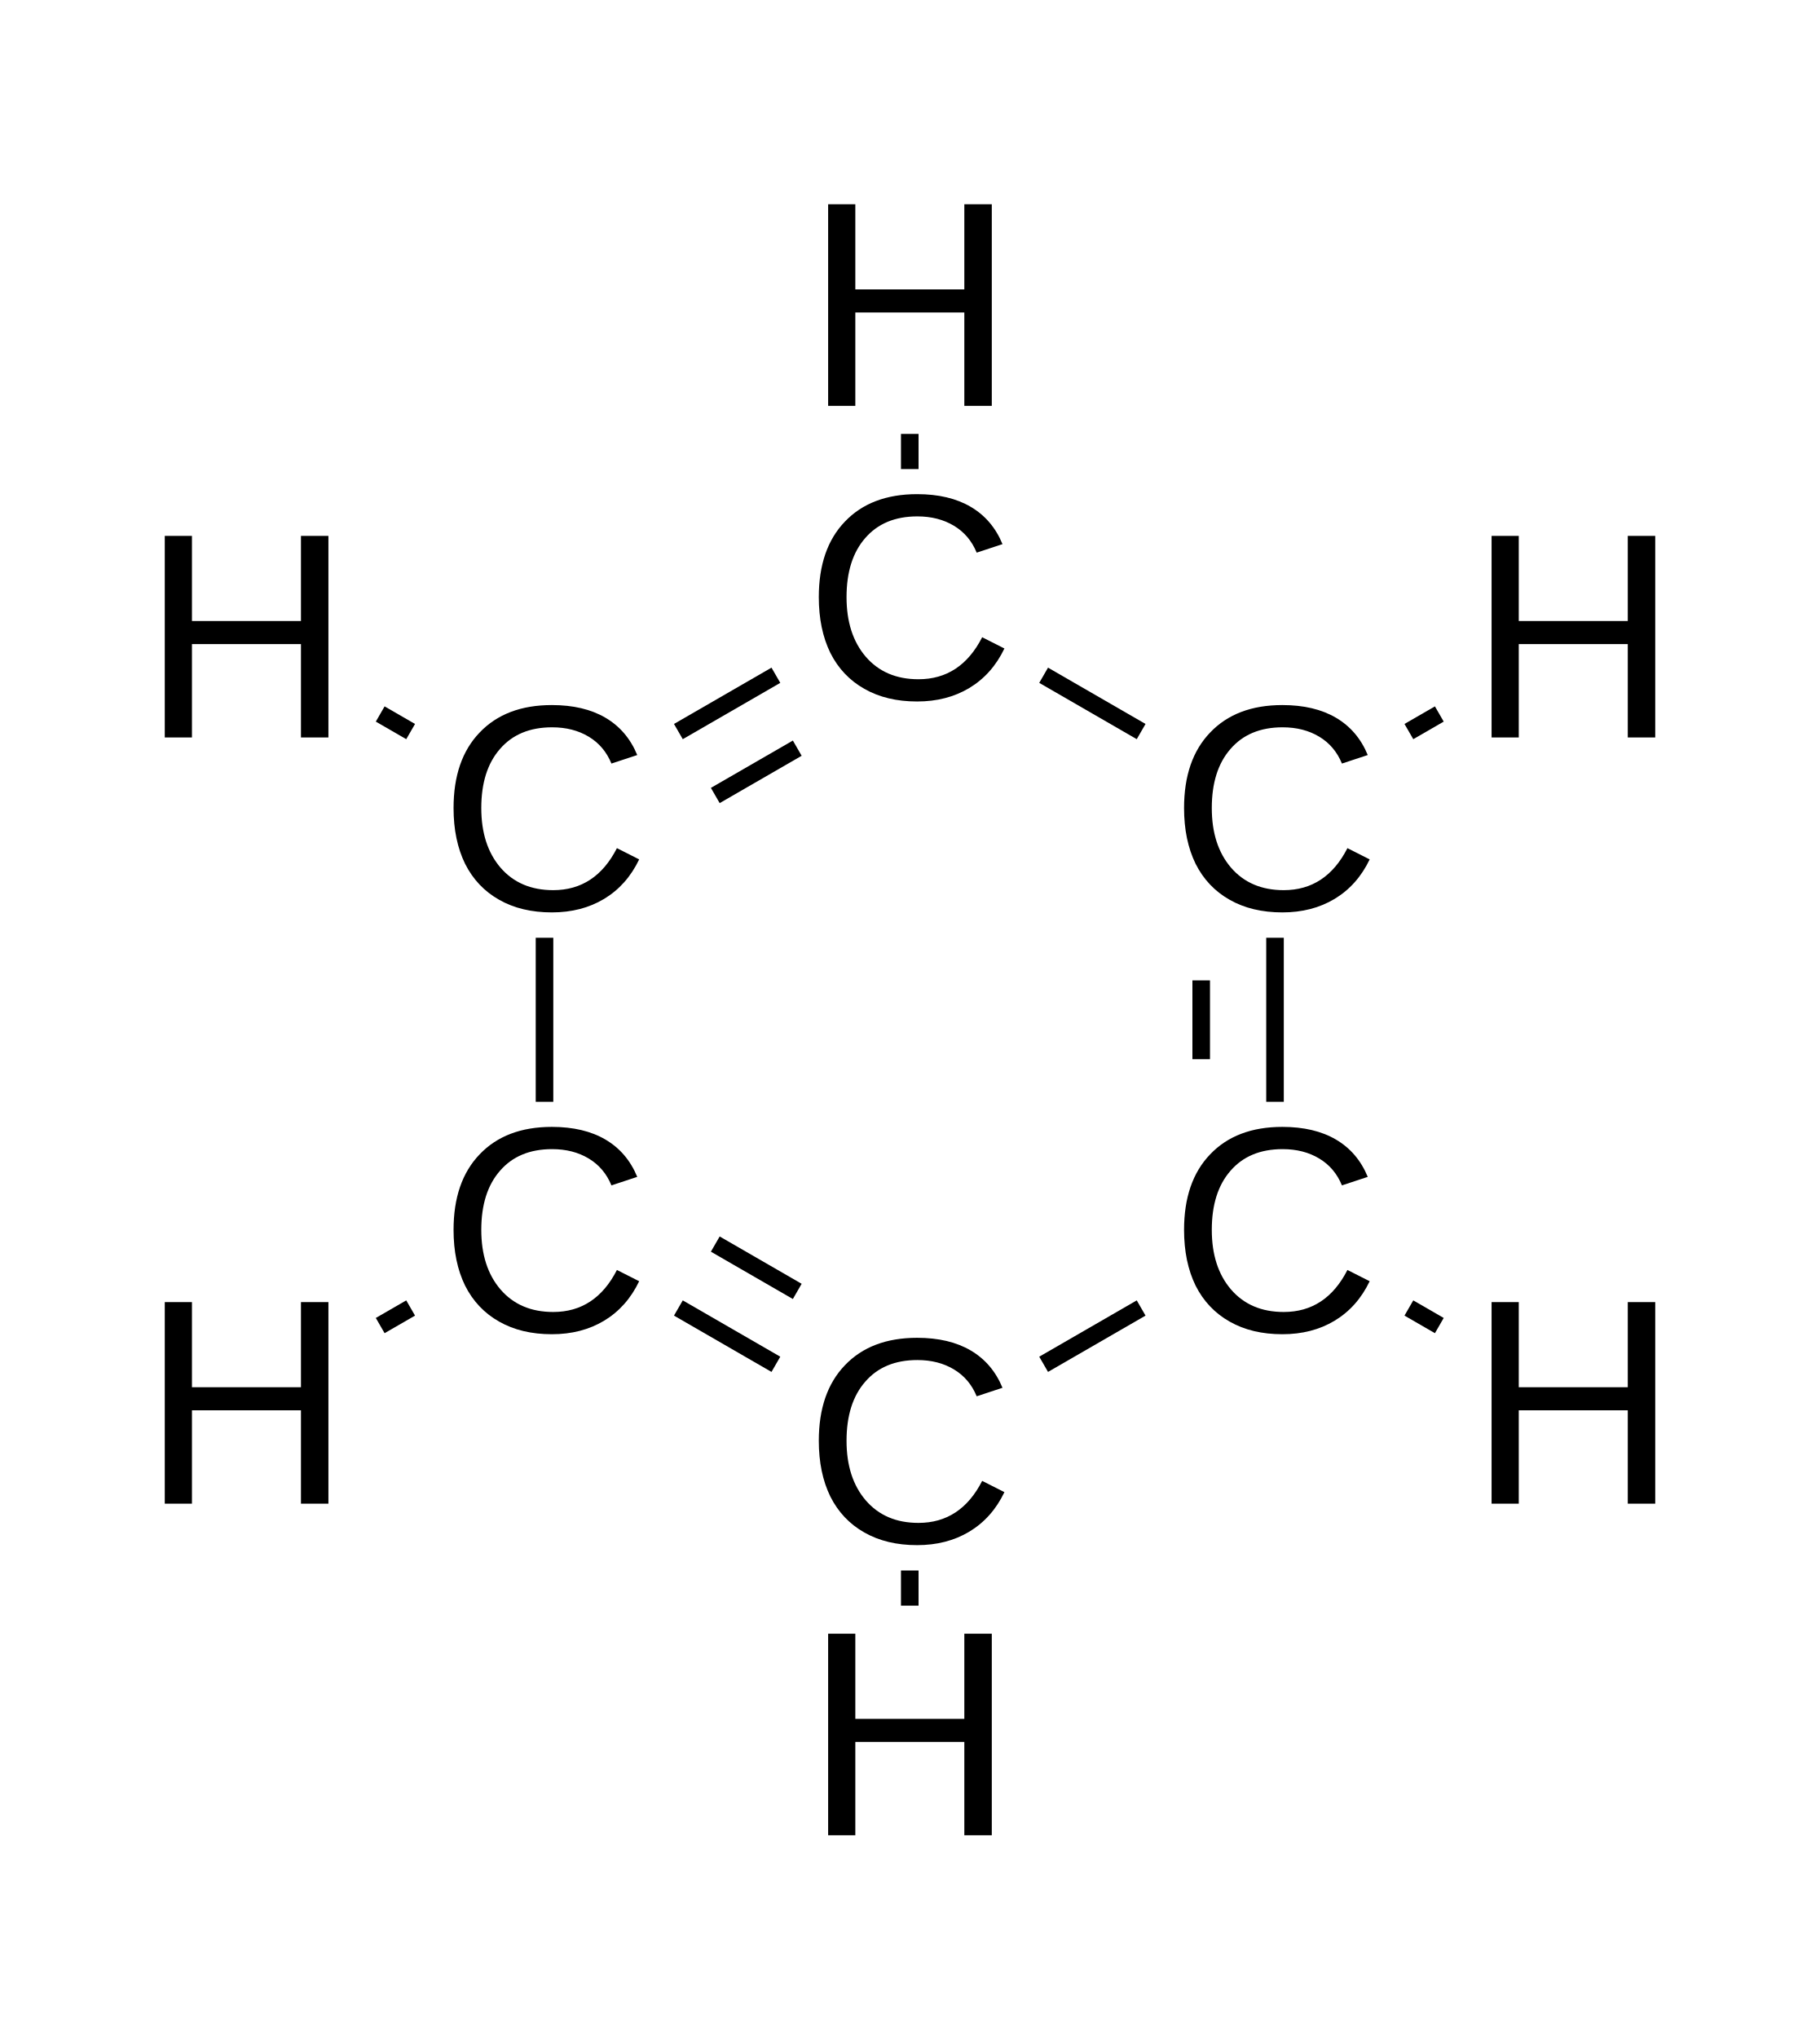
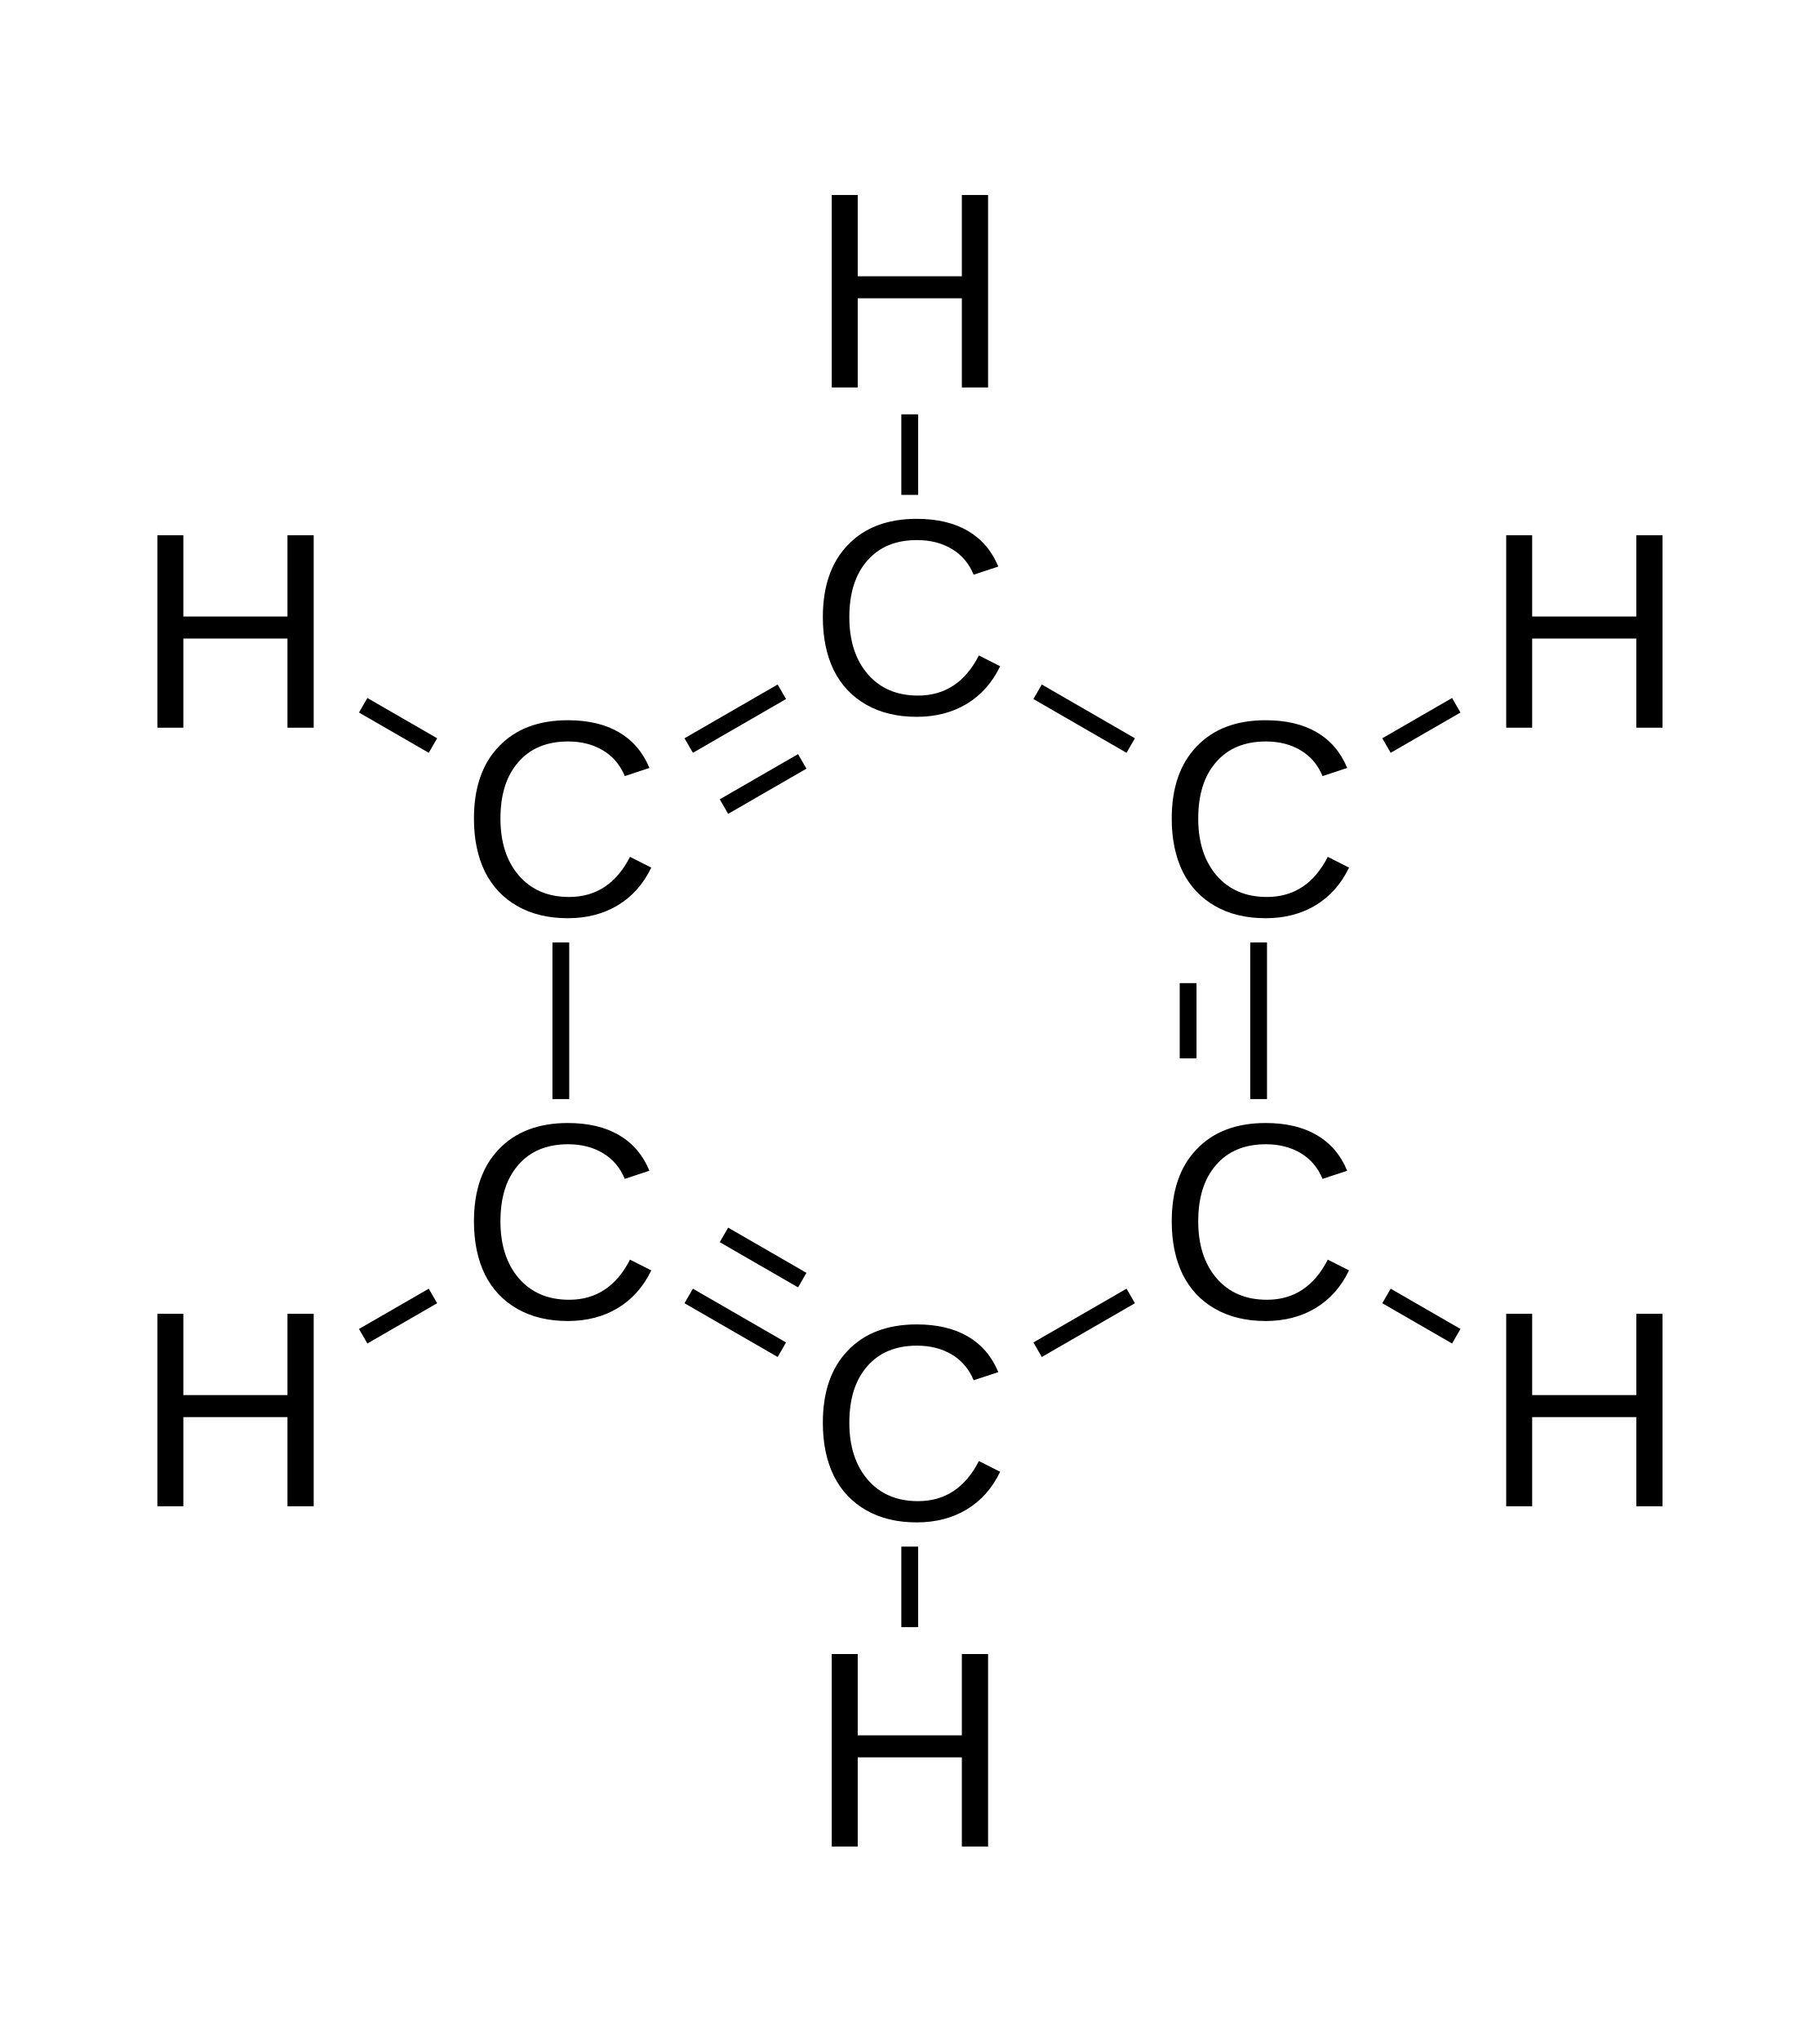
- <svg xmlns="http://www.w3.org/2000/svg" viewBox="-51.771 -58.021 103.542 115.953" width="103.542px" height="115.953px">
+ <svg xmlns="http://www.w3.org/2000/svg" viewBox="-54.196 -60.821 108.391 121.553" width="108.391px" height="121.553px">
  <line id="bond:b7:line" data-bond="b7" x1="7.618" y1="19.602" x2="13.167" y2="16.398" stroke="#000000" stroke-width="1" />
  <line id="bond:b8:line" data-bond="b8" x1="20.785" y1="4.667" x2="20.785" y2="-4.667" stroke="#000000" stroke-width="1" />
  <line id="bond:b8:line2" data-bond="b8" x1="16.585" y1="2.242" x2="16.585" y2="-2.242" stroke="#000000" stroke-width="1" />
  <line id="bond:b9:line" data-bond="b9" x1="13.167" y1="-16.398" x2="7.618" y2="-19.602" stroke="#000000" stroke-width="1" />
  <line id="bond:b10:line" data-bond="b10" x1="-7.618" y1="-19.602" x2="-13.167" y2="-16.398" stroke="#000000" stroke-width="1" />
  <line id="bond:b10:line2" data-bond="b10" x1="-6.402" y1="-15.454" x2="-11.067" y2="-12.761" stroke="#000000" stroke-width="1" />
  <line id="bond:b11:line" data-bond="b11" x1="-20.785" y1="-4.667" x2="-20.785" y2="4.667" stroke="#000000" stroke-width="1" />
  <line id="bond:b12:line" data-bond="b12" x1="-13.167" y1="16.398" x2="-7.618" y2="19.602" stroke="#000000" stroke-width="1" />
  <line id="bond:b12:line2" data-bond="b12" x1="-11.067" y1="12.761" x2="-6.402" y2="15.454" stroke="#000000" stroke-width="1" />
  <text id="atom:a1:label" data-atom="a1" x="-6.018" y="29.733" font-family="Arimo, Arial, Helvetica, sans-serif" font-size="16.667" fill="#000000" text-anchor="start" dominant-baseline="alphabetic">
    <tspan>C</tspan>
  </text>
  <text id="atom:a2:label" data-atom="a2" x="14.767" y="17.733" font-family="Arimo, Arial, Helvetica, sans-serif" font-size="16.667" fill="#000000" text-anchor="start" dominant-baseline="alphabetic">
    <tspan>C</tspan>
  </text>
  <text id="atom:a3:label" data-atom="a3" x="14.767" y="-6.267" font-family="Arimo, Arial, Helvetica, sans-serif" font-size="16.667" fill="#000000" text-anchor="start" dominant-baseline="alphabetic">
    <tspan>C</tspan>
  </text>
  <text id="atom:a4:label" data-atom="a4" x="-6.018" y="-18.267" font-family="Arimo, Arial, Helvetica, sans-serif" font-size="16.667" fill="#000000" text-anchor="start" dominant-baseline="alphabetic">
    <tspan>C</tspan>
  </text>
  <text id="atom:a5:label" data-atom="a5" x="-26.803" y="-6.267" font-family="Arimo, Arial, Helvetica, sans-serif" font-size="16.667" fill="#000000" text-anchor="start" dominant-baseline="alphabetic">
    <tspan>C</tspan>
  </text>
  <text id="atom:a6:label" data-atom="a6" x="-26.803" y="17.733" font-family="Arimo, Arial, Helvetica, sans-serif" font-size="16.667" fill="#000000" text-anchor="start" dominant-baseline="alphabetic">
    <tspan>C</tspan>
  </text>
-   <line id="atom:a1:h:0:line" data-hydrogen-host="a1" data-hydrogen-index="0" x1="0" y1="31.333" x2="0" y2="33.333" stroke="#000000" stroke-width="1" />
-   <text id="atom:a1:h:0:label" data-hydrogen-host="a1" data-hydrogen-index="0" x="-6.018" y="46.4" font-family="Arimo, Arial, Helvetica, sans-serif" font-size="16.667" fill="#000000" text-anchor="start" dominant-baseline="alphabetic">
+   <line id="atom:a1:h:0:line" data-hydrogen-host="a1" data-hydrogen-index="0" x1="0" y1="31.333" x2="0" y2="36.133" stroke="#000000" stroke-width="1" />
+   <text id="atom:a1:h:0:label" data-hydrogen-host="a1" data-hydrogen-index="0" x="-6.018" y="49.2" font-family="Arimo, Arial, Helvetica, sans-serif" font-size="16.667" fill="#000000" text-anchor="start" dominant-baseline="alphabetic">
    <tspan>H</tspan>
  </text>
-   <line id="atom:a2:h:0:line" data-hydrogen-host="a2" data-hydrogen-index="0" x1="28.403" y1="16.398" x2="30.135" y2="17.398" stroke="#000000" stroke-width="1" />
-   <text id="atom:a2:h:0:label" data-hydrogen-host="a2" data-hydrogen-index="0" x="31.735" y="27.53" font-family="Arimo, Arial, Helvetica, sans-serif" font-size="16.667" fill="#000000" text-anchor="start" dominant-baseline="alphabetic">
+   <line id="atom:a2:h:0:line" data-hydrogen-host="a2" data-hydrogen-index="0" x1="28.403" y1="16.398" x2="32.56" y2="18.798" stroke="#000000" stroke-width="1" />
+   <text id="atom:a2:h:0:label" data-hydrogen-host="a2" data-hydrogen-index="0" x="34.16" y="28.93" font-family="Arimo, Arial, Helvetica, sans-serif" font-size="16.667" fill="#000000" text-anchor="start" dominant-baseline="alphabetic">
    <tspan>H</tspan>
  </text>
-   <line id="atom:a3:h:0:line" data-hydrogen-host="a3" data-hydrogen-index="0" x1="28.403" y1="-16.398" x2="30.135" y2="-17.398" stroke="#000000" stroke-width="1" />
-   <text id="atom:a3:h:0:label" data-hydrogen-host="a3" data-hydrogen-index="0" x="31.735" y="-16.063" font-family="Arimo, Arial, Helvetica, sans-serif" font-size="16.667" fill="#000000" text-anchor="start" dominant-baseline="alphabetic">
+   <line id="atom:a3:h:0:line" data-hydrogen-host="a3" data-hydrogen-index="0" x1="28.403" y1="-16.398" x2="32.56" y2="-18.798" stroke="#000000" stroke-width="1" />
+   <text id="atom:a3:h:0:label" data-hydrogen-host="a3" data-hydrogen-index="0" x="34.16" y="-17.463" font-family="Arimo, Arial, Helvetica, sans-serif" font-size="16.667" fill="#000000" text-anchor="start" dominant-baseline="alphabetic">
    <tspan>H</tspan>
  </text>
-   <line id="atom:a4:h:0:line" data-hydrogen-host="a4" data-hydrogen-index="0" x1="0" y1="-31.333" x2="0" y2="-33.333" stroke="#000000" stroke-width="1" />
-   <text id="atom:a4:h:0:label" data-hydrogen-host="a4" data-hydrogen-index="0" x="-6.018" y="-34.933" font-family="Arimo, Arial, Helvetica, sans-serif" font-size="16.667" fill="#000000" text-anchor="start" dominant-baseline="alphabetic">
+   <line id="atom:a4:h:0:line" data-hydrogen-host="a4" data-hydrogen-index="0" x1="0" y1="-31.333" x2="0" y2="-36.133" stroke="#000000" stroke-width="1" />
+   <text id="atom:a4:h:0:label" data-hydrogen-host="a4" data-hydrogen-index="0" x="-6.018" y="-37.733" font-family="Arimo, Arial, Helvetica, sans-serif" font-size="16.667" fill="#000000" text-anchor="start" dominant-baseline="alphabetic">
    <tspan>H</tspan>
  </text>
-   <line id="atom:a5:h:0:line" data-hydrogen-host="a5" data-hydrogen-index="0" x1="-28.403" y1="-16.398" x2="-30.135" y2="-17.398" stroke="#000000" stroke-width="1" />
-   <text id="atom:a5:h:0:label" data-hydrogen-host="a5" data-hydrogen-index="0" x="-43.771" y="-16.063" font-family="Arimo, Arial, Helvetica, sans-serif" font-size="16.667" fill="#000000" text-anchor="start" dominant-baseline="alphabetic">
+   <line id="atom:a5:h:0:line" data-hydrogen-host="a5" data-hydrogen-index="0" x1="-28.403" y1="-16.398" x2="-32.56" y2="-18.798" stroke="#000000" stroke-width="1" />
+   <text id="atom:a5:h:0:label" data-hydrogen-host="a5" data-hydrogen-index="0" x="-46.196" y="-17.463" font-family="Arimo, Arial, Helvetica, sans-serif" font-size="16.667" fill="#000000" text-anchor="start" dominant-baseline="alphabetic">
    <tspan>H</tspan>
  </text>
-   <line id="atom:a6:h:0:line" data-hydrogen-host="a6" data-hydrogen-index="0" x1="-28.403" y1="16.398" x2="-30.135" y2="17.398" stroke="#000000" stroke-width="1" />
-   <text id="atom:a6:h:0:label" data-hydrogen-host="a6" data-hydrogen-index="0" x="-43.771" y="27.53" font-family="Arimo, Arial, Helvetica, sans-serif" font-size="16.667" fill="#000000" text-anchor="start" dominant-baseline="alphabetic">
+   <line id="atom:a6:h:0:line" data-hydrogen-host="a6" data-hydrogen-index="0" x1="-28.403" y1="16.398" x2="-32.56" y2="18.798" stroke="#000000" stroke-width="1" />
+   <text id="atom:a6:h:0:label" data-hydrogen-host="a6" data-hydrogen-index="0" x="-46.196" y="28.93" font-family="Arimo, Arial, Helvetica, sans-serif" font-size="16.667" fill="#000000" text-anchor="start" dominant-baseline="alphabetic">
    <tspan>H</tspan>
  </text>
</svg>
